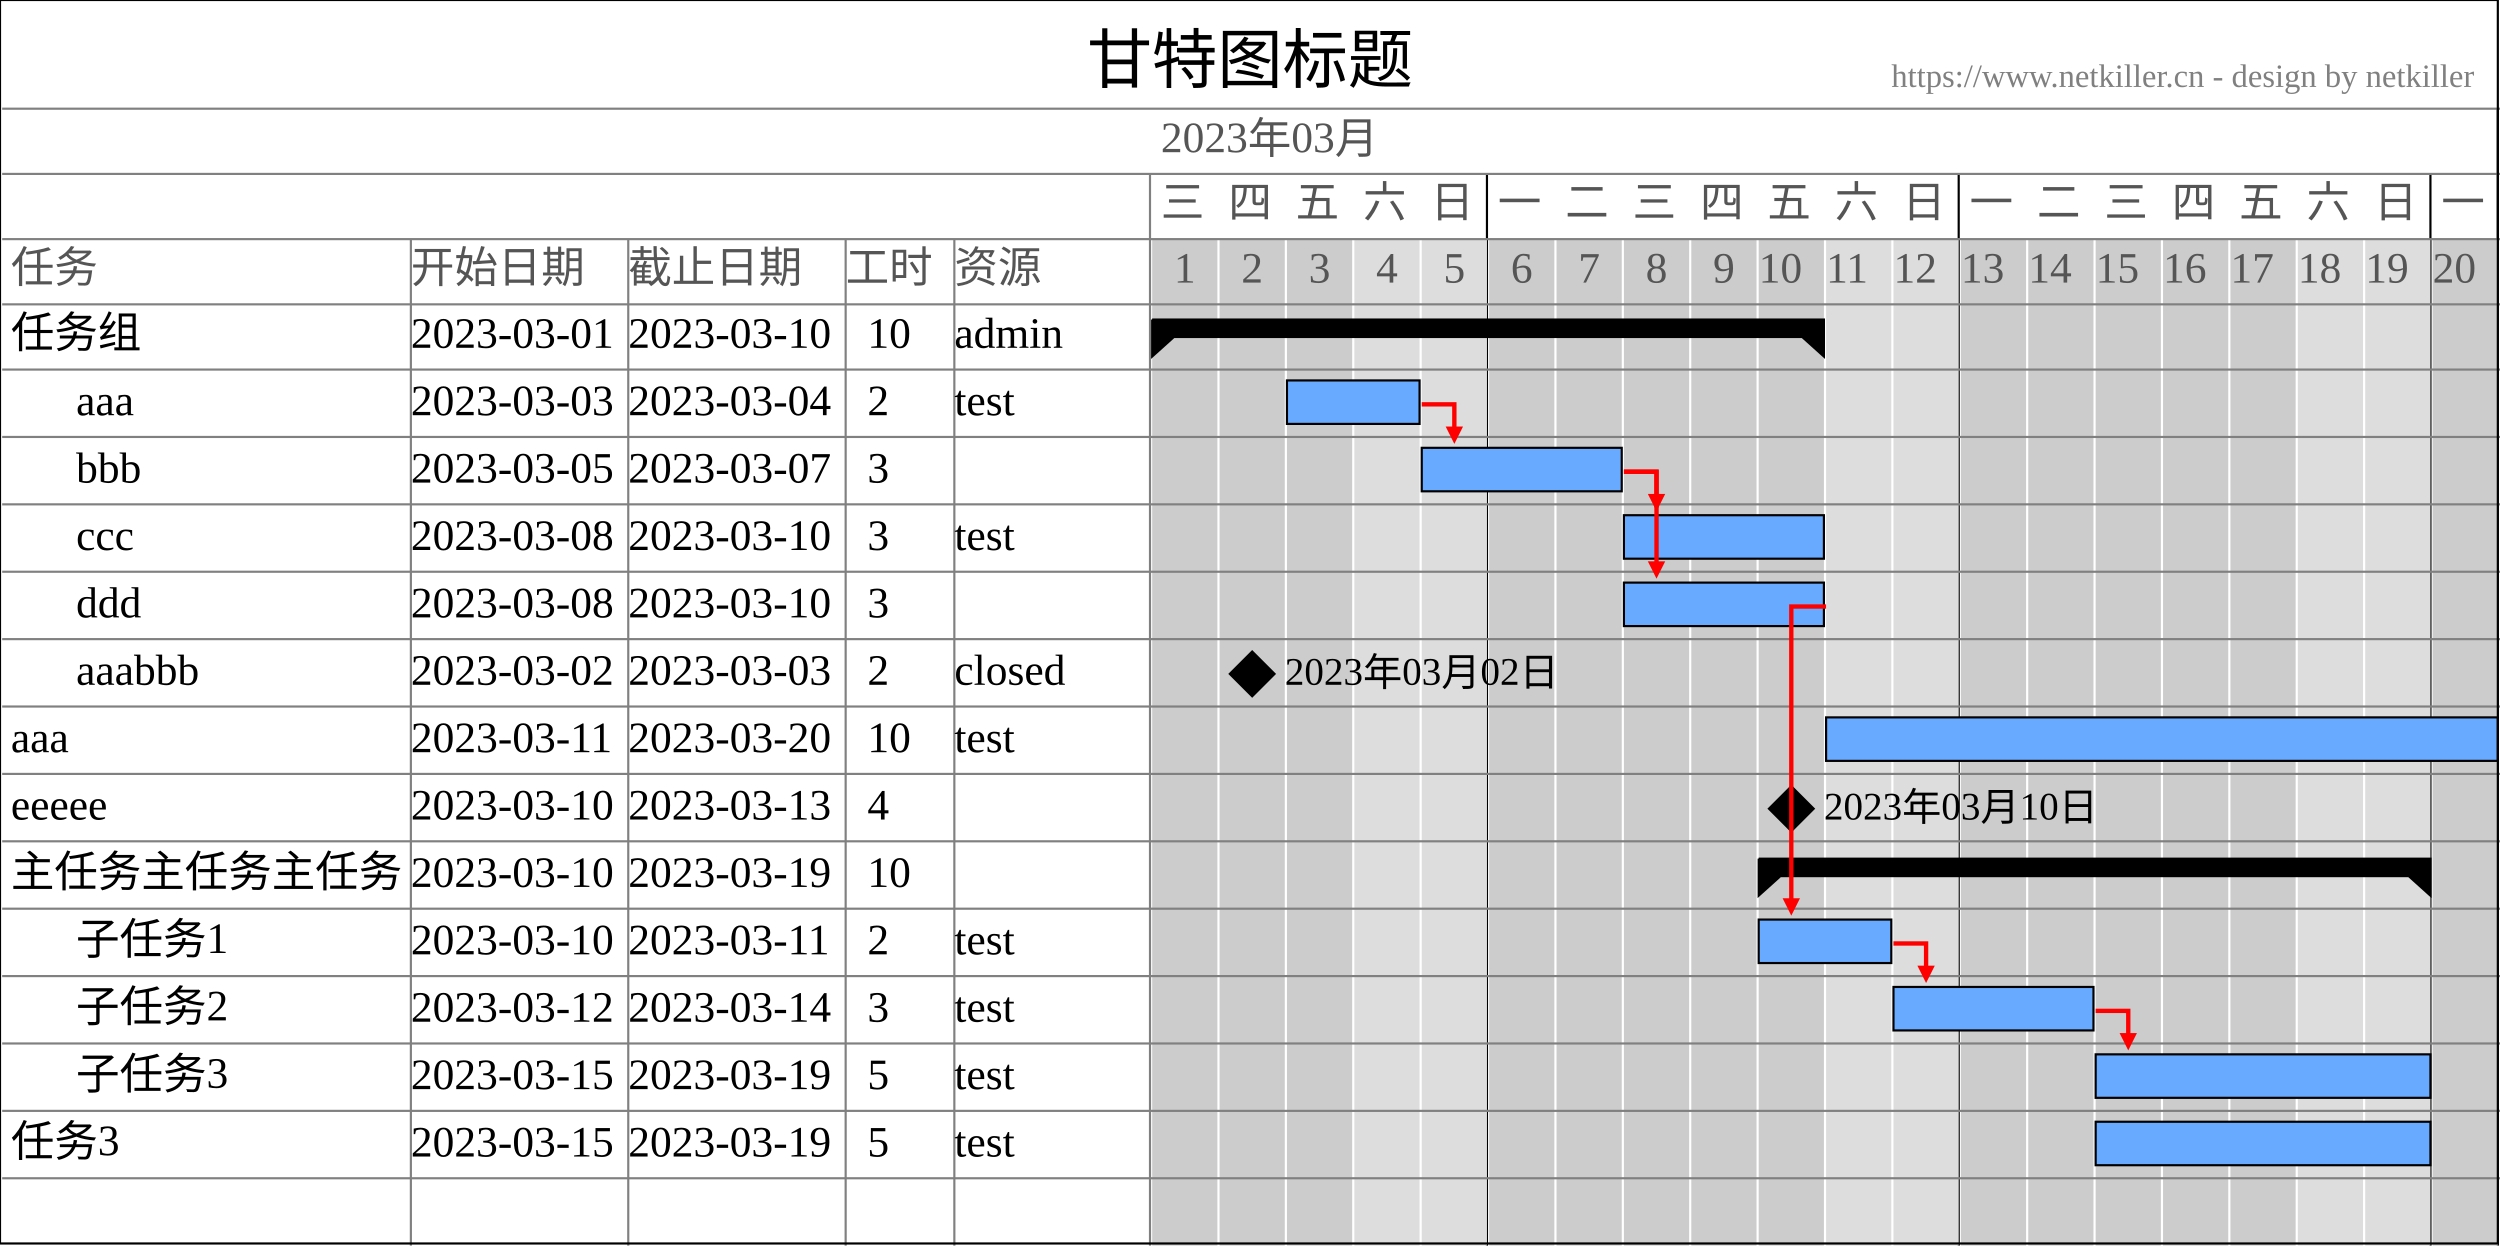
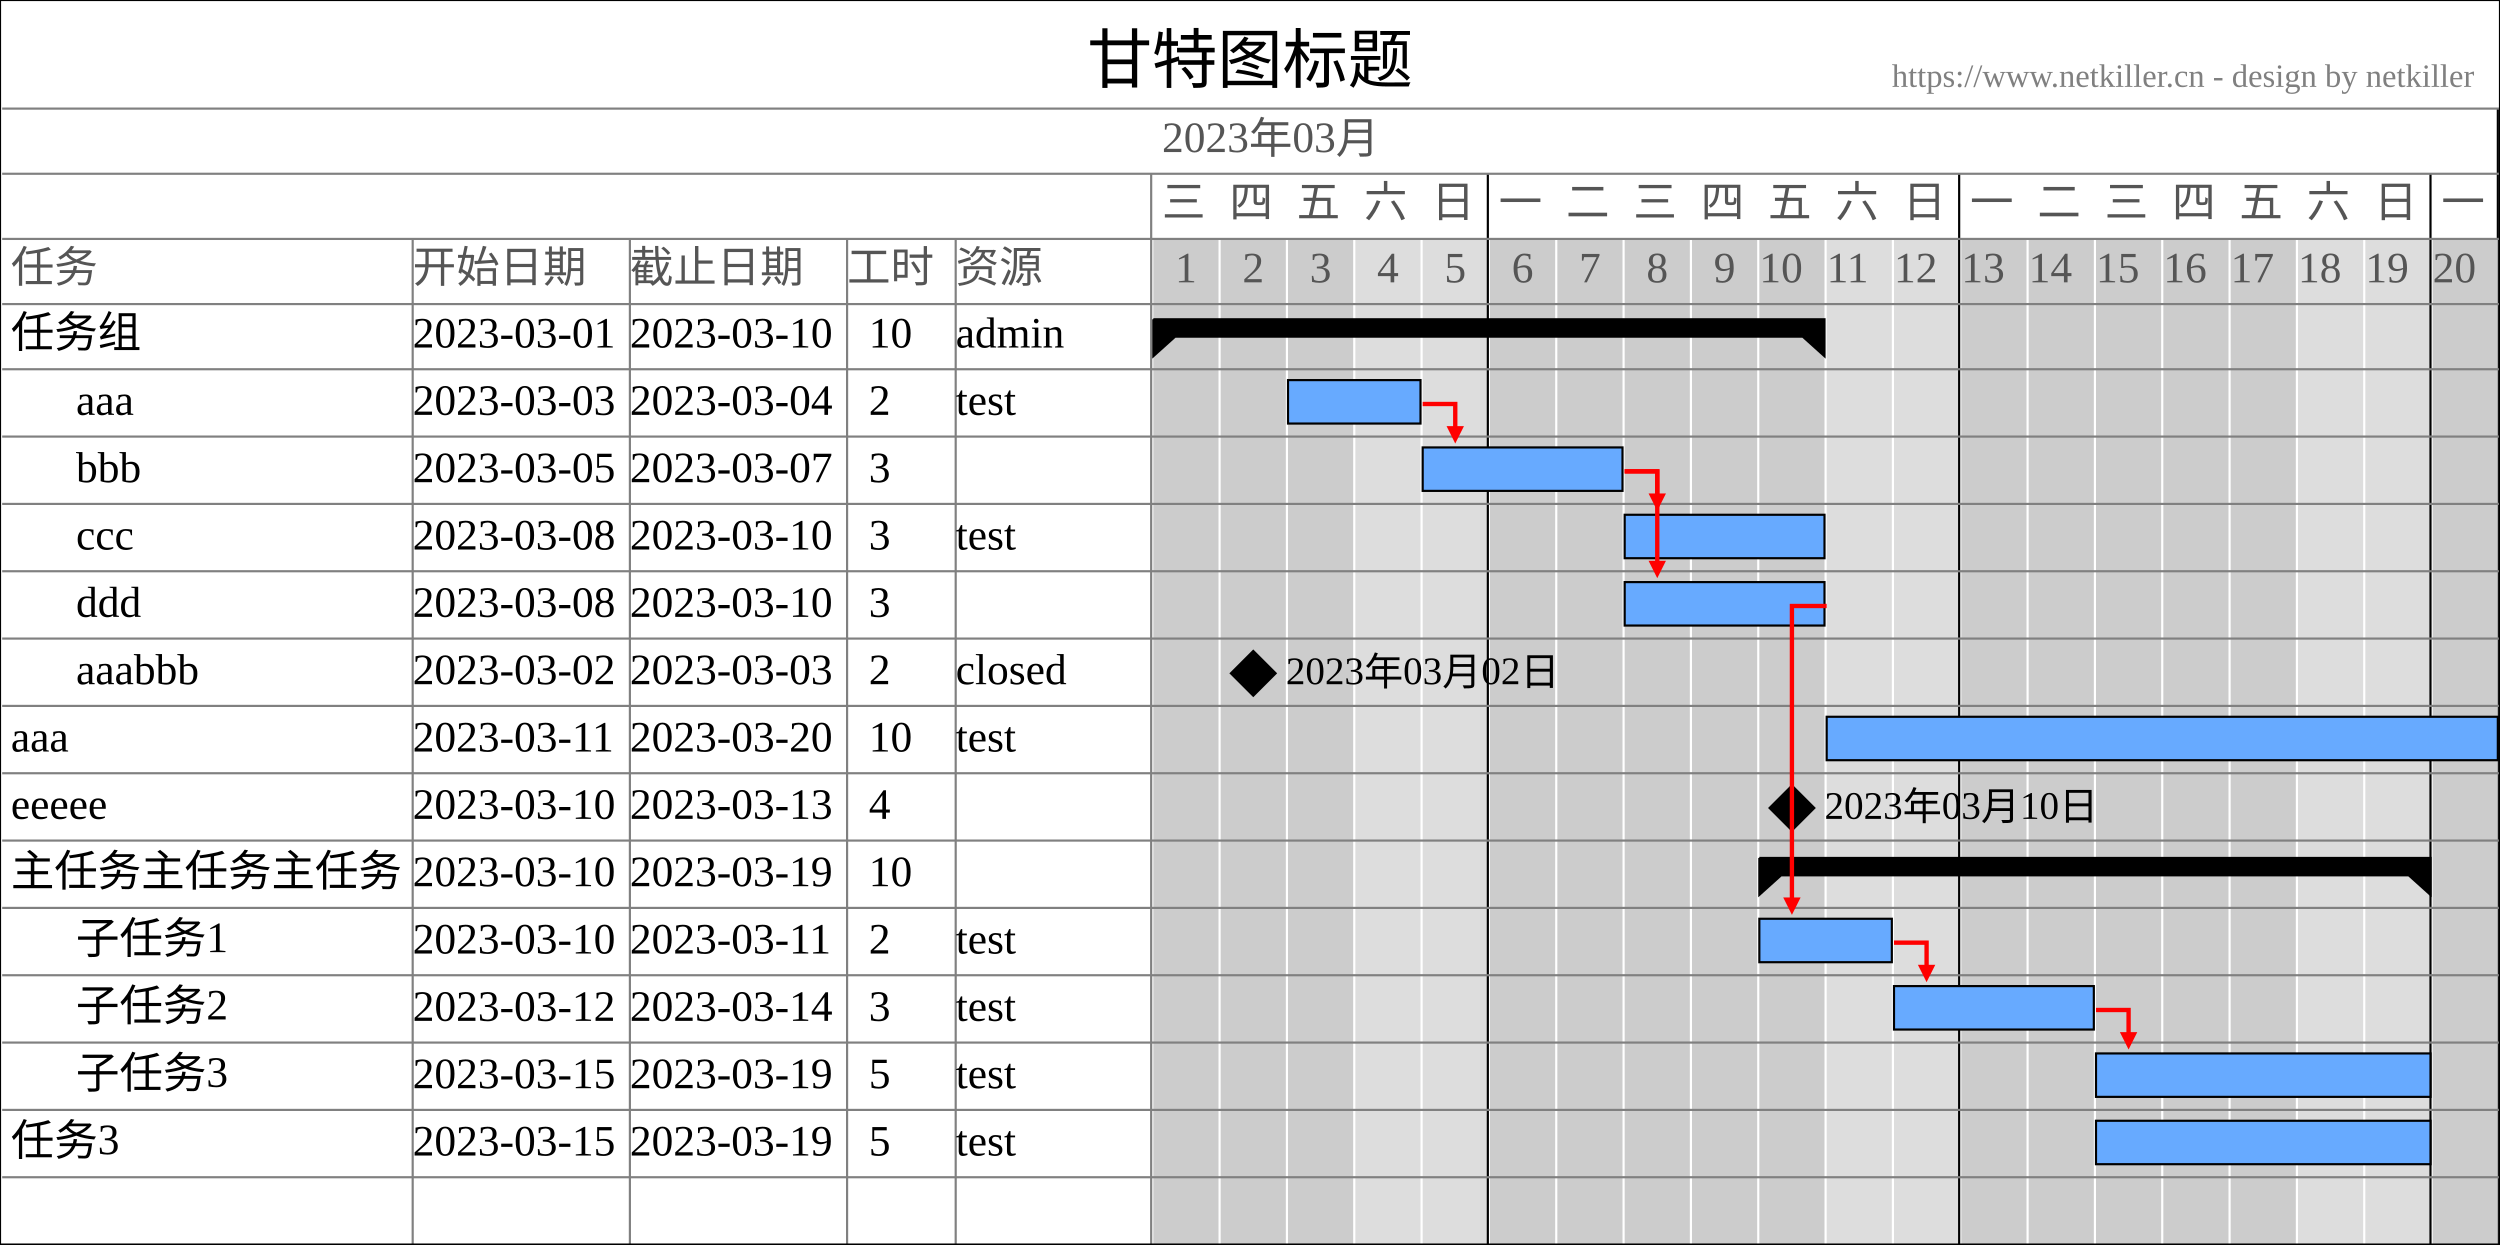
- <svg xmlns="http://www.w3.org/2000/svg" width="1150" height="573" viewBox="0 0 1150 573">
+ <svg xmlns="http://www.w3.org/2000/svg" width="1151" height="573" viewBox="0 0 1151 573">
  <defs>
    <marker markerWidth="4.0" markerHeight="4.04" viewBox="-0.1 -0.51 1.0 1.01" orient="auto" id="d0">
      <path d="M-0.1,0.5 L-0.1,-0.5 L0.9,0 Z" fill="red" />
    </marker>
    <marker markerWidth="4.0" markerHeight="4.04" viewBox="-0.1 -0.51 1.0 1.01" orient="auto" id="d1">
      <path d="M-0.1,0.5 L-0.1,-0.5 L0.9,0 Z" fill="red" />
    </marker>
    <marker markerWidth="4.0" markerHeight="4.04" viewBox="-0.1 -0.51 1.0 1.01" orient="auto" id="d2">
      <path d="M-0.1,0.5 L-0.1,-0.5 L0.9,0 Z" fill="red" />
    </marker>
    <marker markerWidth="4.0" markerHeight="4.04" viewBox="-0.1 -0.51 1.0 1.01" orient="auto" id="d3">
      <path d="M-0.1,0.5 L-0.1,-0.5 L0.9,0 Z" fill="red" />
    </marker>
    <marker markerWidth="4.0" markerHeight="4.04" viewBox="-0.1 -0.51 1.0 1.01" orient="auto" id="d4">
      <path d="M-0.1,0.5 L-0.1,-0.5 L0.9,0 Z" fill="red" />
    </marker>
    <marker markerWidth="4.0" markerHeight="4.04" viewBox="-0.1 -0.51 1.0 1.01" orient="auto" id="d5">
      <path d="M-0.1,0.5 L-0.1,-0.5 L0.9,0 Z" fill="red" />
    </marker>
  </defs>
  <g id="title">
-     <text x="575.0" y="25" font-size="30" text-anchor="middle" dominant-baseline="central">甘特图标题</text>
+     <text x="575.5" y="25" font-size="30" text-anchor="middle" dominant-baseline="central">甘特图标题</text>
  </g>
  <g id="calendar">
    <g id="table">
      <text x="5" y="130" font-size="20" fill="#555555">任务</text>
-       <path d="M189,110 L189,573" stroke="grey" />
-       <text x="189" y="130" font-size="20" fill="#555555">开始日期</text>
-       <path d="M289,110 L289,573" stroke="grey" />
-       <text x="289" y="130" font-size="20" fill="#555555">截止日期</text>
-       <path d="M389,110 L389,573" stroke="grey" />
-       <text x="389" y="130" font-size="20" fill="#555555">工时</text>
-       <path d="M439,110 L439,573" stroke="grey" />
-       <text x="439" y="130" font-size="20" fill="#555555">资源</text>
+       <path d="M190,110 L190,573" stroke="grey" />
+       <text x="190" y="130" font-size="20" fill="#555555">开始日期</text>
+       <path d="M290,110 L290,573" stroke="grey" />
+       <text x="290" y="130" font-size="20" fill="#555555">截止日期</text>
+       <path d="M390,110 L390,573" stroke="grey" />
+       <text x="390" y="130" font-size="20" fill="#555555">工时</text>
+       <path d="M440,110 L440,573" stroke="grey" />
+       <text x="440" y="130" font-size="20" fill="#555555">资源</text>
    </g>
    <g id="year2023">
      <g id="month3">
        <g id="week09">
-           <text x="534" y="70" font-size="20" fill="#555555">2023年03月</text>
-           <text x="534" y="100" font-size="20" fill="#555555">三</text>
-           <rect x="530" y="110" width="30" height="463" fill="#cccccc">
- </rect>
-           <text x="540" y="130" font-size="20" fill="#555555">1</text>
-           <text x="565" y="100" font-size="20" fill="#555555">四</text>
-           <rect x="561" y="110" width="30" height="463" fill="#cccccc">
- </rect>
-           <text x="571" y="130" font-size="20" fill="#555555">2</text>
-           <text x="596" y="100" font-size="20" fill="#555555">五</text>
-           <rect x="592" y="110" width="30" height="463" fill="#cccccc">
- </rect>
-           <text x="602" y="130" font-size="20" fill="#555555">3</text>
-           <text x="627" y="100" font-size="20" fill="#555555">六</text>
-           <rect x="623" y="110" width="30" height="463" fill="#dddddd">
- </rect>
-           <text x="633" y="130" font-size="20" fill="#555555">4</text>
-           <path d="M684,80 L684,573" stroke="black" />
-           <text x="658" y="100" font-size="20" fill="#555555">日</text>
-           <rect x="654" y="110" width="30" height="463" fill="#dddddd">
- </rect>
-           <text x="664" y="130" font-size="20" fill="#555555">5</text>
+           <text x="535" y="70" font-size="20" fill="#555555">2023年03月</text>
+           <text x="535" y="100" font-size="20" fill="#555555">三</text>
+           <rect x="531" y="110" width="30" height="463" fill="#cccccc">
+ </rect>
+           <text x="541" y="130" font-size="20" fill="#555555">1</text>
+           <text x="566" y="100" font-size="20" fill="#555555">四</text>
+           <rect x="562" y="110" width="30" height="463" fill="#cccccc">
+ </rect>
+           <text x="572" y="130" font-size="20" fill="#555555">2</text>
+           <text x="597" y="100" font-size="20" fill="#555555">五</text>
+           <rect x="593" y="110" width="30" height="463" fill="#cccccc">
+ </rect>
+           <text x="603" y="130" font-size="20" fill="#555555">3</text>
+           <text x="628" y="100" font-size="20" fill="#555555">六</text>
+           <rect x="624" y="110" width="30" height="463" fill="#dddddd">
+ </rect>
+           <text x="634" y="130" font-size="20" fill="#555555">4</text>
+           <text x="659" y="100" font-size="20" fill="#555555">日</text>
+           <rect x="655" y="110" width="30" height="463" fill="#dddddd">
+ </rect>
+           <path d="M685,80 L685,573" stroke="black" />
+           <text x="665" y="130" font-size="20" fill="#555555">5</text>
        </g>
        <g id="week10">
-           <text x="689" y="100" font-size="20" fill="#555555">一</text>
-           <rect x="685" y="110" width="30" height="463" fill="#cccccc">
- </rect>
-           <text x="695" y="130" font-size="20" fill="#555555">6</text>
-           <text x="720" y="100" font-size="20" fill="#555555">二</text>
-           <rect x="716" y="110" width="30" height="463" fill="#cccccc">
- </rect>
-           <text x="726" y="130" font-size="20" fill="#555555">7</text>
-           <text x="751" y="100" font-size="20" fill="#555555">三</text>
-           <rect x="747" y="110" width="30" height="463" fill="#cccccc">
- </rect>
-           <text x="757" y="130" font-size="20" fill="#555555">8</text>
-           <text x="782" y="100" font-size="20" fill="#555555">四</text>
-           <rect x="778" y="110" width="30" height="463" fill="#cccccc">
- </rect>
-           <text x="788" y="130" font-size="20" fill="#555555">9</text>
-           <text x="813" y="100" font-size="20" fill="#555555">五</text>
-           <rect x="809" y="110" width="30" height="463" fill="#cccccc">
- </rect>
-           <text x="809" y="130" font-size="20" fill="#555555">10</text>
-           <text x="844" y="100" font-size="20" fill="#555555">六</text>
-           <rect x="840" y="110" width="30" height="463" fill="#dddddd">
- </rect>
-           <text x="840" y="130" font-size="20" fill="#555555">11</text>
-           <path d="M901,80 L901,573" stroke="black" />
-           <text x="875" y="100" font-size="20" fill="#555555">日</text>
-           <rect x="871" y="110" width="30" height="463" fill="#dddddd">
- </rect>
-           <text x="871" y="130" font-size="20" fill="#555555">12</text>
+           <text x="690" y="100" font-size="20" fill="#555555">一</text>
+           <rect x="686" y="110" width="30" height="463" fill="#cccccc">
+ </rect>
+           <text x="696" y="130" font-size="20" fill="#555555">6</text>
+           <text x="721" y="100" font-size="20" fill="#555555">二</text>
+           <rect x="717" y="110" width="30" height="463" fill="#cccccc">
+ </rect>
+           <text x="727" y="130" font-size="20" fill="#555555">7</text>
+           <text x="752" y="100" font-size="20" fill="#555555">三</text>
+           <rect x="748" y="110" width="30" height="463" fill="#cccccc">
+ </rect>
+           <text x="758" y="130" font-size="20" fill="#555555">8</text>
+           <text x="783" y="100" font-size="20" fill="#555555">四</text>
+           <rect x="779" y="110" width="30" height="463" fill="#cccccc">
+ </rect>
+           <text x="789" y="130" font-size="20" fill="#555555">9</text>
+           <text x="814" y="100" font-size="20" fill="#555555">五</text>
+           <rect x="810" y="110" width="30" height="463" fill="#cccccc">
+ </rect>
+           <text x="810" y="130" font-size="20" fill="#555555">10</text>
+           <text x="845" y="100" font-size="20" fill="#555555">六</text>
+           <rect x="841" y="110" width="30" height="463" fill="#dddddd">
+ </rect>
+           <text x="841" y="130" font-size="20" fill="#555555">11</text>
+           <text x="876" y="100" font-size="20" fill="#555555">日</text>
+           <rect x="872" y="110" width="30" height="463" fill="#dddddd">
+ </rect>
+           <path d="M902,80 L902,573" stroke="black" />
+           <text x="872" y="130" font-size="20" fill="#555555">12</text>
        </g>
        <g id="week11">
-           <text x="906" y="100" font-size="20" fill="#555555">一</text>
-           <rect x="902" y="110" width="30" height="463" fill="#cccccc">
- </rect>
-           <text x="902" y="130" font-size="20" fill="#555555">13</text>
-           <text x="937" y="100" font-size="20" fill="#555555">二</text>
-           <rect x="933" y="110" width="30" height="463" fill="#cccccc">
- </rect>
-           <text x="933" y="130" font-size="20" fill="#555555">14</text>
-           <text x="968" y="100" font-size="20" fill="#555555">三</text>
-           <rect x="964" y="110" width="30" height="463" fill="#cccccc">
- </rect>
-           <text x="964" y="130" font-size="20" fill="#555555">15</text>
-           <text x="999" y="100" font-size="20" fill="#555555">四</text>
-           <rect x="995" y="110" width="30" height="463" fill="#cccccc">
- </rect>
-           <text x="995" y="130" font-size="20" fill="#555555">16</text>
-           <text x="1030" y="100" font-size="20" fill="#555555">五</text>
-           <rect x="1026" y="110" width="30" height="463" fill="#cccccc">
- </rect>
-           <text x="1026" y="130" font-size="20" fill="#555555">17</text>
-           <text x="1061" y="100" font-size="20" fill="#555555">六</text>
-           <rect x="1057" y="110" width="30" height="463" fill="#dddddd">
- </rect>
-           <text x="1057" y="130" font-size="20" fill="#555555">18</text>
-           <path d="M1118,80 L1118,573" stroke="black" />
-           <text x="1092" y="100" font-size="20" fill="#555555">日</text>
-           <rect x="1088" y="110" width="30" height="463" fill="#dddddd">
- </rect>
-           <text x="1088" y="130" font-size="20" fill="#555555">19</text>
+           <text x="907" y="100" font-size="20" fill="#555555">一</text>
+           <rect x="903" y="110" width="30" height="463" fill="#cccccc">
+ </rect>
+           <text x="903" y="130" font-size="20" fill="#555555">13</text>
+           <text x="938" y="100" font-size="20" fill="#555555">二</text>
+           <rect x="934" y="110" width="30" height="463" fill="#cccccc">
+ </rect>
+           <text x="934" y="130" font-size="20" fill="#555555">14</text>
+           <text x="969" y="100" font-size="20" fill="#555555">三</text>
+           <rect x="965" y="110" width="30" height="463" fill="#cccccc">
+ </rect>
+           <text x="965" y="130" font-size="20" fill="#555555">15</text>
+           <text x="1000" y="100" font-size="20" fill="#555555">四</text>
+           <rect x="996" y="110" width="30" height="463" fill="#cccccc">
+ </rect>
+           <text x="996" y="130" font-size="20" fill="#555555">16</text>
+           <text x="1031" y="100" font-size="20" fill="#555555">五</text>
+           <rect x="1027" y="110" width="30" height="463" fill="#cccccc">
+ </rect>
+           <text x="1027" y="130" font-size="20" fill="#555555">17</text>
+           <text x="1062" y="100" font-size="20" fill="#555555">六</text>
+           <rect x="1058" y="110" width="30" height="463" fill="#dddddd">
+ </rect>
+           <text x="1058" y="130" font-size="20" fill="#555555">18</text>
+           <text x="1093" y="100" font-size="20" fill="#555555">日</text>
+           <rect x="1089" y="110" width="30" height="463" fill="#dddddd">
+ </rect>
+           <path d="M1119,80 L1119,573" stroke="black" />
+           <text x="1089" y="130" font-size="20" fill="#555555">19</text>
        </g>
        <g id="week12">
-           <path d="M1149,50 L1149,573" stroke="black" />
-           <text x="1123" y="100" font-size="20" fill="#555555">一</text>
-           <rect x="1119" y="110" width="30" height="463" fill="#cccccc">
- </rect>
-           <text x="1119" y="130" font-size="20" fill="#555555">20</text>
+           <path d="M1150,50 L1150,573" stroke="black" />
+           <text x="1124" y="100" font-size="20" fill="#555555">一</text>
+           <rect x="1120" y="110" width="30" height="463" fill="#cccccc">
+ </rect>
+           <text x="1120" y="130" font-size="20" fill="#555555">20</text>
        </g>
      </g>
    </g>
-     <path d="M1,80 L1150,80" stroke="grey" />
-     <path d="M1,110 L1150,110" stroke="grey" />
-     <path d="M1,140 L1150,140" stroke="grey" />
-     <path d="M1,50 L1150,50" stroke="grey" />
-     <path d="M529,80 L529,573" stroke="grey" />
+     <path d="M1,80 L1151,80" stroke="grey" />
+     <path d="M1,110 L1151,110" stroke="grey" />
+     <path d="M1,140 L1151,140" stroke="grey" />
+     <path d="M1,50 L1151,50" stroke="grey" />
+     <path d="M530,80 L530,573" stroke="grey" />
  </g>
  <g id="tasks">
    <g id="task">
      <g id="text">
        <text x="5" y="160" font-size="20" text-anchor="start">任务组</text>
-         <text x="189" y="160" font-size="20" text-anchor="start">2023-03-01</text>
-         <text x="289" y="160" font-size="20" text-anchor="start">2023-03-10</text>
-         <text x="399" y="160" font-size="20" text-anchor="start">10</text>
-         <text x="439" y="160" font-size="20" text-anchor="start">admin</text>
-       </g>
-       <g id="item">
-         <path d="M530,147 L839,147 L839,164 L829,155 L540,155 L530,164 L530,147" fill="black" stroke="black" />
-         <path d="M1,170 L1150,170" stroke="grey" />
+         <text x="190" y="160" font-size="20" text-anchor="start">2023-03-01</text>
+         <text x="290" y="160" font-size="20" text-anchor="start">2023-03-10</text>
+         <text x="400" y="160" font-size="20" text-anchor="start">10</text>
+         <text x="440" y="160" font-size="20" text-anchor="start">admin</text>
+       </g>
+       <g id="item">
+         <path d="M531,147 L840,147 L840,164 L830,155 L541,155 L531,164 L531,147" fill="black" stroke="black" />
+         <path d="M1,170 L1151,170" stroke="grey" />
      </g>
    </g>
    <g id="task">
      <g id="text">
        <text x="35" y="191" font-size="20" text-anchor="start">aaa</text>
-         <text x="189" y="191" font-size="20" text-anchor="start">2023-03-03</text>
-         <text x="289" y="191" font-size="20" text-anchor="start">2023-03-04</text>
-         <text x="399" y="191" font-size="20" text-anchor="start">2</text>
-         <text x="439" y="191" font-size="20" text-anchor="start">test</text>
-       </g>
-       <g id="item">
-         <rect x="592" y="175" width="61" height="20" fill="#67AAFF" stroke="black">
- </rect>
-         <path d="M1,201 L1150,201" stroke="grey" />
+         <text x="190" y="191" font-size="20" text-anchor="start">2023-03-03</text>
+         <text x="290" y="191" font-size="20" text-anchor="start">2023-03-04</text>
+         <text x="400" y="191" font-size="20" text-anchor="start">2</text>
+         <text x="440" y="191" font-size="20" text-anchor="start">test</text>
+       </g>
+       <g id="item">
+         <rect x="593" y="175" width="61" height="20" fill="#67AAFF" stroke="black">
+ </rect>
+         <path d="M1,201 L1151,201" stroke="grey" />
      </g>
    </g>
    <g id="task">
      <g id="text">
        <text x="35" y="222" font-size="20" text-anchor="start">bbb</text>
-         <text x="189" y="222" font-size="20" text-anchor="start">2023-03-05</text>
-         <text x="289" y="222" font-size="20" text-anchor="start">2023-03-07</text>
-         <text x="399" y="222" font-size="20" text-anchor="start">3</text>
-         <text x="439" y="222" font-size="20" text-anchor="start" />
-       </g>
-       <g id="item">
-         <rect x="654" y="206" width="92" height="20" fill="#67AAFF" stroke="black">
- </rect>
-         <path d="M1,232 L1150,232" stroke="grey" />
+         <text x="190" y="222" font-size="20" text-anchor="start">2023-03-05</text>
+         <text x="290" y="222" font-size="20" text-anchor="start">2023-03-07</text>
+         <text x="400" y="222" font-size="20" text-anchor="start">3</text>
+         <text x="440" y="222" font-size="20" text-anchor="start" />
+       </g>
+       <g id="item">
+         <rect x="655" y="206" width="92" height="20" fill="#67AAFF" stroke="black">
+ </rect>
+         <path d="M1,232 L1151,232" stroke="grey" />
      </g>
    </g>
    <g id="task">
      <g id="text">
        <text x="35" y="253" font-size="20" text-anchor="start">ccc</text>
-         <text x="189" y="253" font-size="20" text-anchor="start">2023-03-08</text>
-         <text x="289" y="253" font-size="20" text-anchor="start">2023-03-10</text>
-         <text x="399" y="253" font-size="20" text-anchor="start">3</text>
-         <text x="439" y="253" font-size="20" text-anchor="start">test</text>
-       </g>
-       <g id="item">
-         <rect x="747" y="237" width="92" height="20" fill="#67AAFF" stroke="black">
- </rect>
-         <path d="M1,263 L1150,263" stroke="grey" />
+         <text x="190" y="253" font-size="20" text-anchor="start">2023-03-08</text>
+         <text x="290" y="253" font-size="20" text-anchor="start">2023-03-10</text>
+         <text x="400" y="253" font-size="20" text-anchor="start">3</text>
+         <text x="440" y="253" font-size="20" text-anchor="start">test</text>
+       </g>
+       <g id="item">
+         <rect x="748" y="237" width="92" height="20" fill="#67AAFF" stroke="black">
+ </rect>
+         <path d="M1,263 L1151,263" stroke="grey" />
      </g>
    </g>
    <g id="task">
      <g id="text">
        <text x="35" y="284" font-size="20" text-anchor="start">ddd</text>
-         <text x="189" y="284" font-size="20" text-anchor="start">2023-03-08</text>
-         <text x="289" y="284" font-size="20" text-anchor="start">2023-03-10</text>
-         <text x="399" y="284" font-size="20" text-anchor="start">3</text>
-         <text x="439" y="284" font-size="20" text-anchor="start" />
-       </g>
-       <g id="item">
-         <rect x="747" y="268" width="92" height="20" fill="#67AAFF" stroke="black">
- </rect>
-         <path d="M1,294 L1150,294" stroke="grey" />
+         <text x="190" y="284" font-size="20" text-anchor="start">2023-03-08</text>
+         <text x="290" y="284" font-size="20" text-anchor="start">2023-03-10</text>
+         <text x="400" y="284" font-size="20" text-anchor="start">3</text>
+         <text x="440" y="284" font-size="20" text-anchor="start" />
+       </g>
+       <g id="item">
+         <rect x="748" y="268" width="92" height="20" fill="#67AAFF" stroke="black">
+ </rect>
+         <path d="M1,294 L1151,294" stroke="grey" />
      </g>
    </g>
    <g id="task">
      <g id="text">
        <text x="35" y="315" font-size="20" text-anchor="start">aaabbb</text>
-         <text x="189" y="315" font-size="20" text-anchor="start">2023-03-02</text>
-         <text x="289" y="315" font-size="20" text-anchor="start">2023-03-03</text>
-         <text x="399" y="315" font-size="20" text-anchor="start">2</text>
-         <text x="439" y="315" font-size="20" text-anchor="start">closed</text>
-       </g>
-       <g id="item">
-         <path d="M576,299 L587,310 L576,321 L565,310 L576,299 Z" fill="black" />
-         <text x="591" y="315" font-size="18" text-anchor="start" fill="black">2023年03月02日</text>
-         <path d="M1,325 L1150,325" stroke="grey" />
+         <text x="190" y="315" font-size="20" text-anchor="start">2023-03-02</text>
+         <text x="290" y="315" font-size="20" text-anchor="start">2023-03-03</text>
+         <text x="400" y="315" font-size="20" text-anchor="start">2</text>
+         <text x="440" y="315" font-size="20" text-anchor="start">closed</text>
+       </g>
+       <g id="item">
+         <path d="M577,299 L588,310 L577,321 L566,310 L577,299 Z" fill="black" />
+         <text x="592" y="315" font-size="18" text-anchor="start" fill="black">2023年03月02日</text>
+         <path d="M1,325 L1151,325" stroke="grey" />
      </g>
    </g>
    <g id="task">
      <g id="text">
        <text x="5" y="346" font-size="20" text-anchor="start">aaa</text>
-         <text x="189" y="346" font-size="20" text-anchor="start">2023-03-11</text>
-         <text x="289" y="346" font-size="20" text-anchor="start">2023-03-20</text>
-         <text x="399" y="346" font-size="20" text-anchor="start">10</text>
-         <text x="439" y="346" font-size="20" text-anchor="start">test</text>
-       </g>
-       <g id="item">
-         <rect x="840" y="330" width="309" height="20" fill="#67AAFF" stroke="black">
- </rect>
-         <path d="M1,356 L1150,356" stroke="grey" />
+         <text x="190" y="346" font-size="20" text-anchor="start">2023-03-11</text>
+         <text x="290" y="346" font-size="20" text-anchor="start">2023-03-20</text>
+         <text x="400" y="346" font-size="20" text-anchor="start">10</text>
+         <text x="440" y="346" font-size="20" text-anchor="start">test</text>
+       </g>
+       <g id="item">
+         <rect x="841" y="330" width="309" height="20" fill="#67AAFF" stroke="black">
+ </rect>
+         <path d="M1,356 L1151,356" stroke="grey" />
      </g>
    </g>
    <g id="task">
      <g id="text">
        <text x="5" y="377" font-size="20" text-anchor="start">eeeee</text>
-         <text x="189" y="377" font-size="20" text-anchor="start">2023-03-10</text>
-         <text x="289" y="377" font-size="20" text-anchor="start">2023-03-13</text>
-         <text x="399" y="377" font-size="20" text-anchor="start">4</text>
-         <text x="439" y="377" font-size="20" text-anchor="start" />
-       </g>
-       <g id="item">
-         <path d="M824,361 L835,372 L824,383 L813,372 L824,361 Z" fill="black" />
-         <text x="839" y="377" font-size="18" text-anchor="start" fill="black">2023年03月10日</text>
-         <path d="M1,387 L1150,387" stroke="grey" />
+         <text x="190" y="377" font-size="20" text-anchor="start">2023-03-10</text>
+         <text x="290" y="377" font-size="20" text-anchor="start">2023-03-13</text>
+         <text x="400" y="377" font-size="20" text-anchor="start">4</text>
+         <text x="440" y="377" font-size="20" text-anchor="start" />
+       </g>
+       <g id="item">
+         <path d="M825,361 L836,372 L825,383 L814,372 L825,361 Z" fill="black" />
+         <text x="840" y="377" font-size="18" text-anchor="start" fill="black">2023年03月10日</text>
+         <path d="M1,387 L1151,387" stroke="grey" />
      </g>
    </g>
    <g id="task">
      <g id="text">
        <text x="5" y="408" font-size="20" text-anchor="start">主任务主任务主任务</text>
-         <text x="189" y="408" font-size="20" text-anchor="start">2023-03-10</text>
-         <text x="289" y="408" font-size="20" text-anchor="start">2023-03-19</text>
-         <text x="399" y="408" font-size="20" text-anchor="start">10</text>
-         <text x="439" y="408" font-size="20" text-anchor="start" />
-       </g>
-       <g id="item">
-         <path d="M809,395 L1118,395 L1118,412 L1108,403 L819,403 L809,412 L809,395" fill="black" stroke="black" />
-         <path d="M1,418 L1150,418" stroke="grey" />
+         <text x="190" y="408" font-size="20" text-anchor="start">2023-03-10</text>
+         <text x="290" y="408" font-size="20" text-anchor="start">2023-03-19</text>
+         <text x="400" y="408" font-size="20" text-anchor="start">10</text>
+         <text x="440" y="408" font-size="20" text-anchor="start" />
+       </g>
+       <g id="item">
+         <path d="M810,395 L1119,395 L1119,412 L1109,403 L820,403 L810,412 L810,395" fill="black" stroke="black" />
+         <path d="M1,418 L1151,418" stroke="grey" />
      </g>
    </g>
    <g id="task">
      <g id="text">
        <text x="35" y="439" font-size="20" text-anchor="start">子任务1</text>
-         <text x="189" y="439" font-size="20" text-anchor="start">2023-03-10</text>
-         <text x="289" y="439" font-size="20" text-anchor="start">2023-03-11</text>
-         <text x="399" y="439" font-size="20" text-anchor="start">2</text>
-         <text x="439" y="439" font-size="20" text-anchor="start">test</text>
-       </g>
-       <g id="item">
-         <rect x="809" y="423" width="61" height="20" fill="#67AAFF" stroke="black">
- </rect>
-         <path d="M1,449 L1150,449" stroke="grey" />
+         <text x="190" y="439" font-size="20" text-anchor="start">2023-03-10</text>
+         <text x="290" y="439" font-size="20" text-anchor="start">2023-03-11</text>
+         <text x="400" y="439" font-size="20" text-anchor="start">2</text>
+         <text x="440" y="439" font-size="20" text-anchor="start">test</text>
+       </g>
+       <g id="item">
+         <rect x="810" y="423" width="61" height="20" fill="#67AAFF" stroke="black">
+ </rect>
+         <path d="M1,449 L1151,449" stroke="grey" />
      </g>
    </g>
    <g id="task">
      <g id="text">
        <text x="35" y="470" font-size="20" text-anchor="start">子任务2</text>
-         <text x="189" y="470" font-size="20" text-anchor="start">2023-03-12</text>
-         <text x="289" y="470" font-size="20" text-anchor="start">2023-03-14</text>
-         <text x="399" y="470" font-size="20" text-anchor="start">3</text>
-         <text x="439" y="470" font-size="20" text-anchor="start">test</text>
-       </g>
-       <g id="item">
-         <rect x="871" y="454" width="92" height="20" fill="#67AAFF" stroke="black">
- </rect>
-         <path d="M1,480 L1150,480" stroke="grey" />
+         <text x="190" y="470" font-size="20" text-anchor="start">2023-03-12</text>
+         <text x="290" y="470" font-size="20" text-anchor="start">2023-03-14</text>
+         <text x="400" y="470" font-size="20" text-anchor="start">3</text>
+         <text x="440" y="470" font-size="20" text-anchor="start">test</text>
+       </g>
+       <g id="item">
+         <rect x="872" y="454" width="92" height="20" fill="#67AAFF" stroke="black">
+ </rect>
+         <path d="M1,480 L1151,480" stroke="grey" />
      </g>
    </g>
    <g id="task">
      <g id="text">
        <text x="35" y="501" font-size="20" text-anchor="start">子任务3</text>
-         <text x="189" y="501" font-size="20" text-anchor="start">2023-03-15</text>
-         <text x="289" y="501" font-size="20" text-anchor="start">2023-03-19</text>
-         <text x="399" y="501" font-size="20" text-anchor="start">5</text>
-         <text x="439" y="501" font-size="20" text-anchor="start">test</text>
-       </g>
-       <g id="item">
-         <rect x="964" y="485" width="154" height="20" fill="#67AAFF" stroke="black">
- </rect>
-         <path d="M1,511 L1150,511" stroke="grey" />
+         <text x="190" y="501" font-size="20" text-anchor="start">2023-03-15</text>
+         <text x="290" y="501" font-size="20" text-anchor="start">2023-03-19</text>
+         <text x="400" y="501" font-size="20" text-anchor="start">5</text>
+         <text x="440" y="501" font-size="20" text-anchor="start">test</text>
+       </g>
+       <g id="item">
+         <rect x="965" y="485" width="154" height="20" fill="#67AAFF" stroke="black">
+ </rect>
+         <path d="M1,511 L1151,511" stroke="grey" />
      </g>
    </g>
    <g id="task">
      <g id="text">
        <text x="5" y="532" font-size="20" text-anchor="start">任务3</text>
-         <text x="189" y="532" font-size="20" text-anchor="start">2023-03-15</text>
-         <text x="289" y="532" font-size="20" text-anchor="start">2023-03-19</text>
-         <text x="399" y="532" font-size="20" text-anchor="start">5</text>
-         <text x="439" y="532" font-size="20" text-anchor="start">test</text>
-       </g>
-       <g id="item">
-         <rect x="964" y="516" width="154" height="20" fill="#67AAFF" stroke="black">
- </rect>
-         <path d="M1,542 L1150,542" stroke="grey" />
+         <text x="190" y="532" font-size="20" text-anchor="start">2023-03-15</text>
+         <text x="290" y="532" font-size="20" text-anchor="start">2023-03-19</text>
+         <text x="400" y="532" font-size="20" text-anchor="start">5</text>
+         <text x="440" y="532" font-size="20" text-anchor="start">test</text>
+       </g>
+       <g id="item">
+         <rect x="965" y="516" width="154" height="20" fill="#67AAFF" stroke="black">
+ </rect>
+         <path d="M1,542 L1151,542" stroke="grey" />
      </g>
    </g>
  </g>
  <g id="handover">
    <g id="link">
-       <path d="M654,186 H669 V197" stroke="red" stroke-width="2" fill="none" marker-end="url(#d0)" />
-     </g>
-     <g id="link">
-       <path d="M747,217 H762 V228" stroke="red" stroke-width="2" fill="none" marker-end="url(#d1)" />
-     </g>
-     <g id="link">
-       <path d="M747,217 H762 V259" stroke="red" stroke-width="2" fill="none" marker-end="url(#d2)" />
-     </g>
-     <g id="link">
-       <path d="M840,279 H824 V414" stroke="red" stroke-width="2" fill="none" marker-end="url(#d3)" />
-     </g>
-     <g id="link">
-       <path d="M871,434 H886 V445" stroke="red" stroke-width="2" fill="none" marker-end="url(#d4)" />
-     </g>
-     <g id="link">
-       <path d="M964,465 H979 V476" stroke="red" stroke-width="2" fill="none" marker-end="url(#d5)" />
+       <path d="M655,186 H670 V197" stroke="red" stroke-width="2" fill="none" marker-end="url(#d0)" />
+     </g>
+     <g id="link">
+       <path d="M748,217 H763 V228" stroke="red" stroke-width="2" fill="none" marker-end="url(#d1)" />
+     </g>
+     <g id="link">
+       <path d="M748,217 H763 V259" stroke="red" stroke-width="2" fill="none" marker-end="url(#d2)" />
+     </g>
+     <g id="link">
+       <path d="M841,279 H825 V414" stroke="red" stroke-width="2" fill="none" marker-end="url(#d3)" />
+     </g>
+     <g id="link">
+       <path d="M872,434 H887 V445" stroke="red" stroke-width="2" fill="none" marker-end="url(#d4)" />
+     </g>
+     <g id="link">
+       <path d="M965,465 H980 V476" stroke="red" stroke-width="2" fill="none" marker-end="url(#d5)" />
    </g>
  </g>
-   <text x="870" y="40" font-size="15" text-anchor="start" fill="grey">https://www.netkiller.cn - design by netkiller</text>
-   <rect x="0" y="0" width="1149" height="572" fill="none" stroke="black" />
+   <text x="871" y="40" font-size="15" text-anchor="start" fill="grey">https://www.netkiller.cn - design by netkiller</text>
+   <rect x="0" y="0" width="1151" height="573" fill="none" stroke="black" />
</svg>
